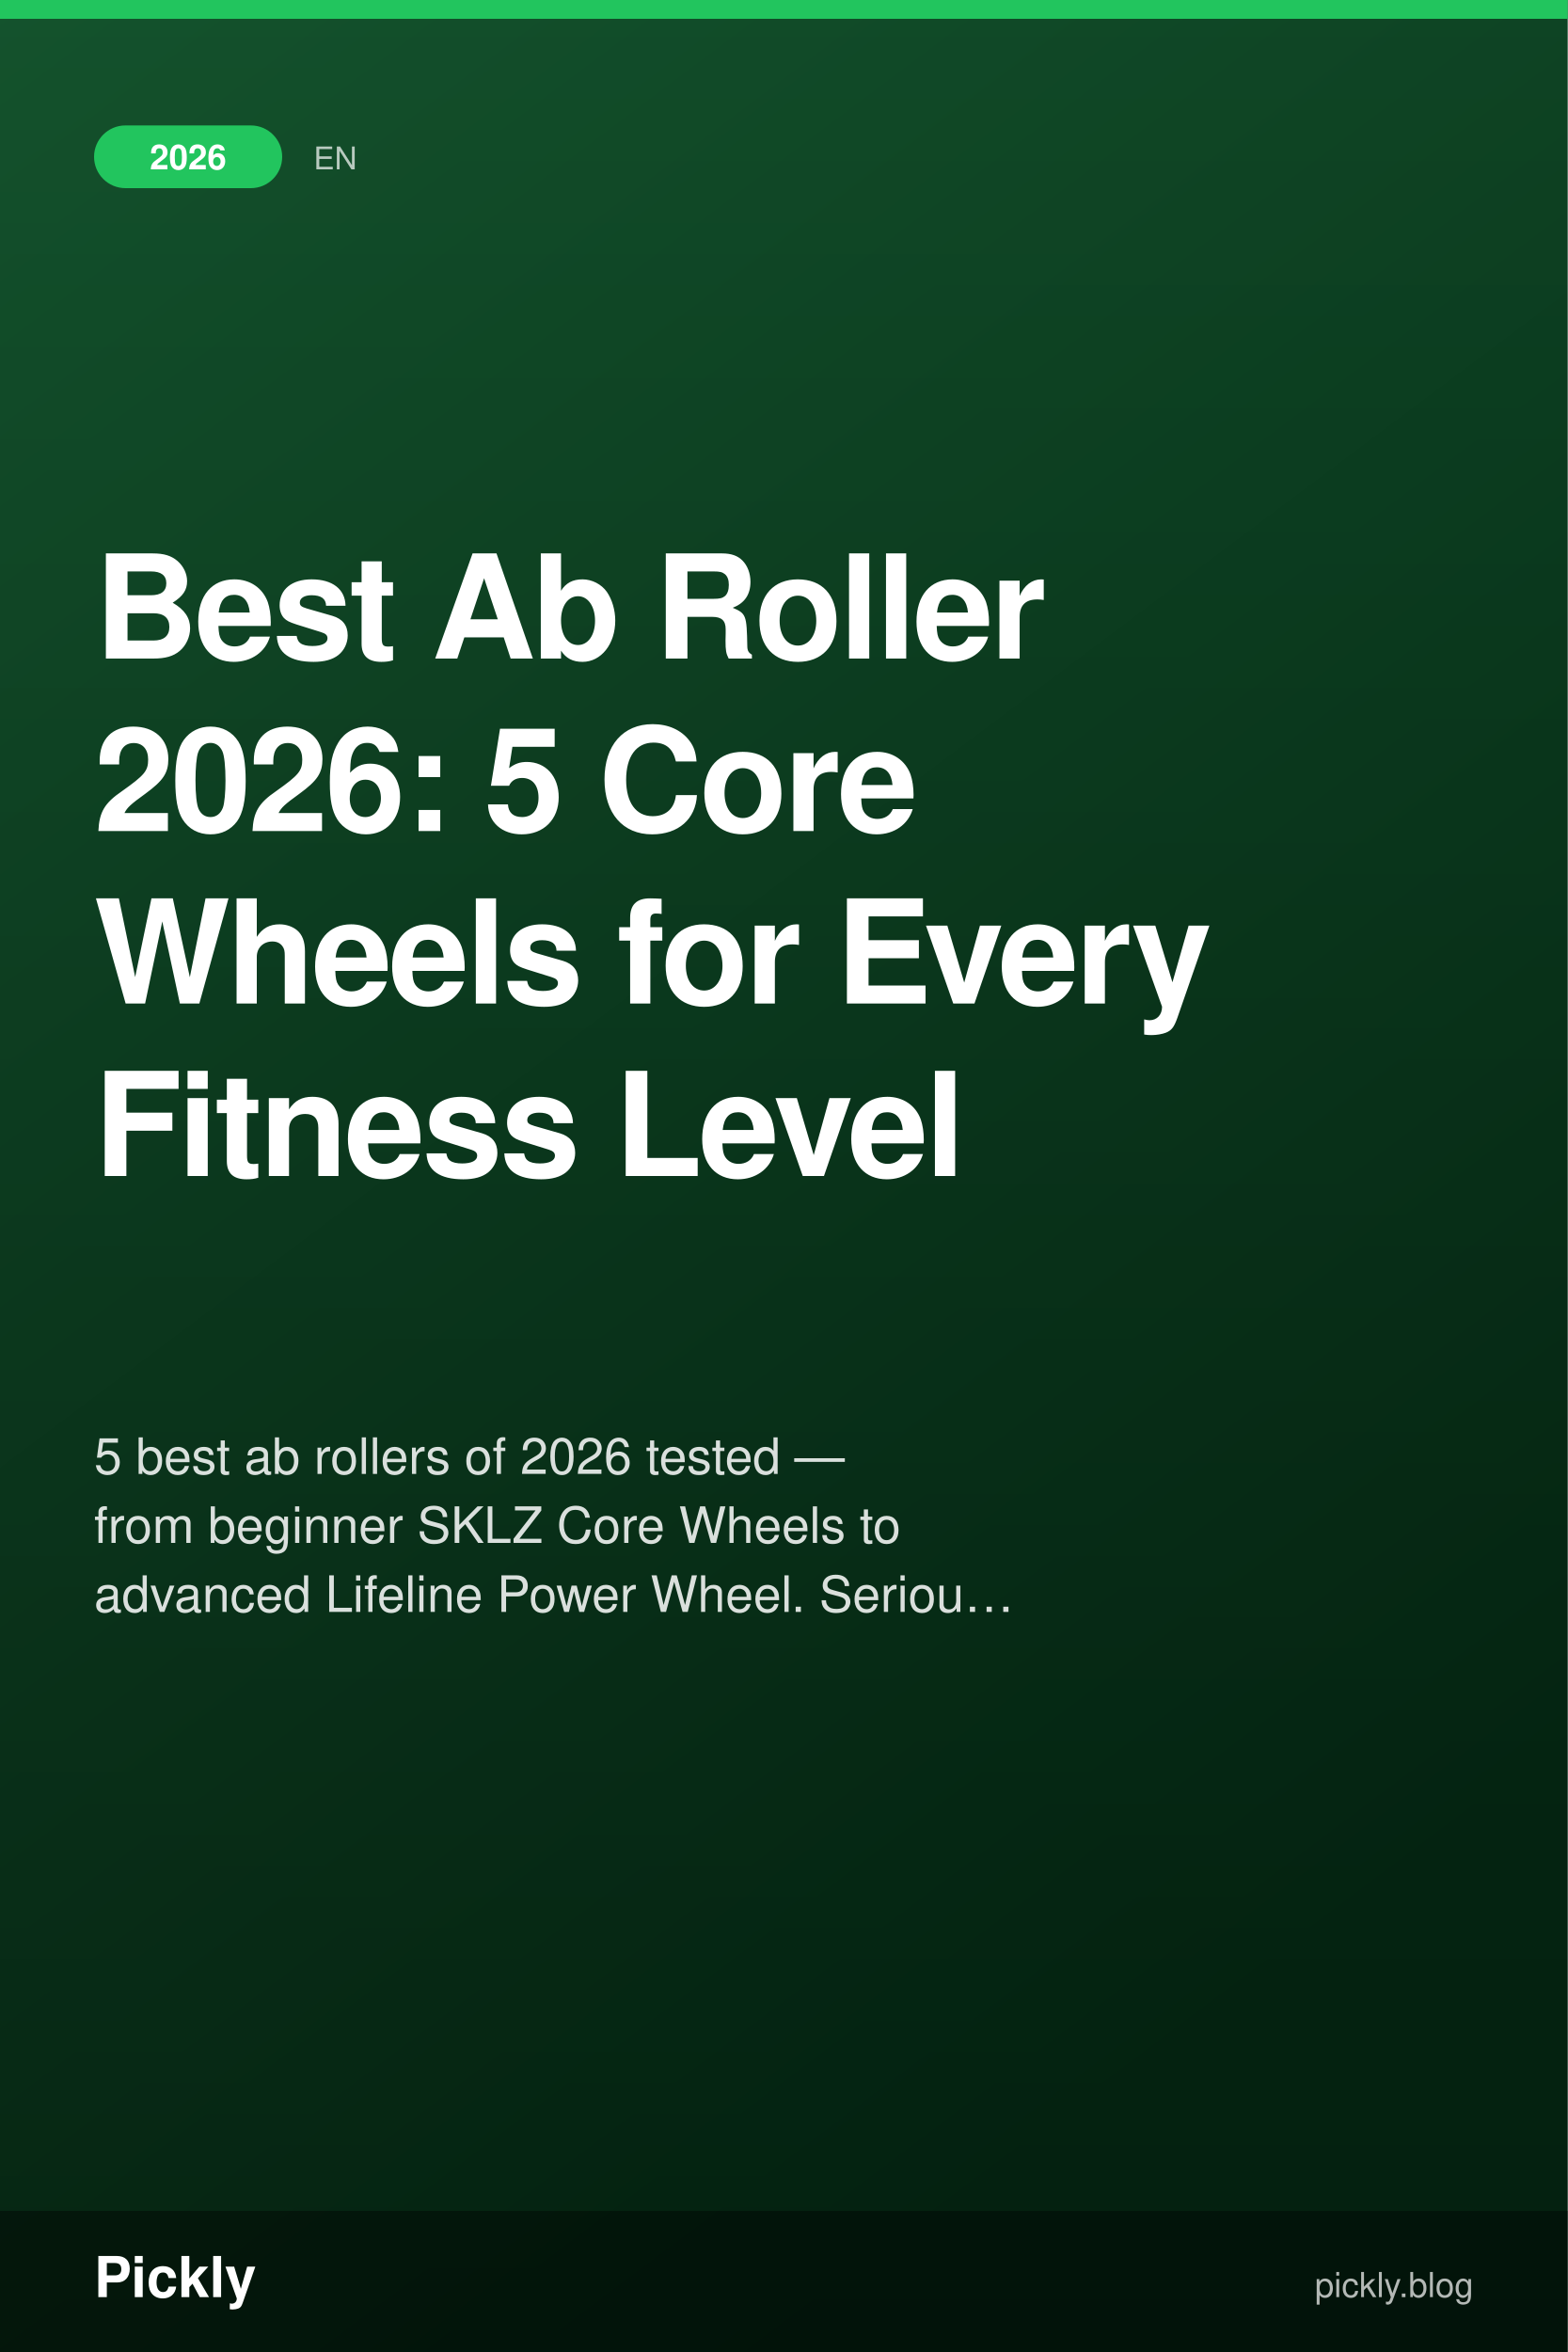
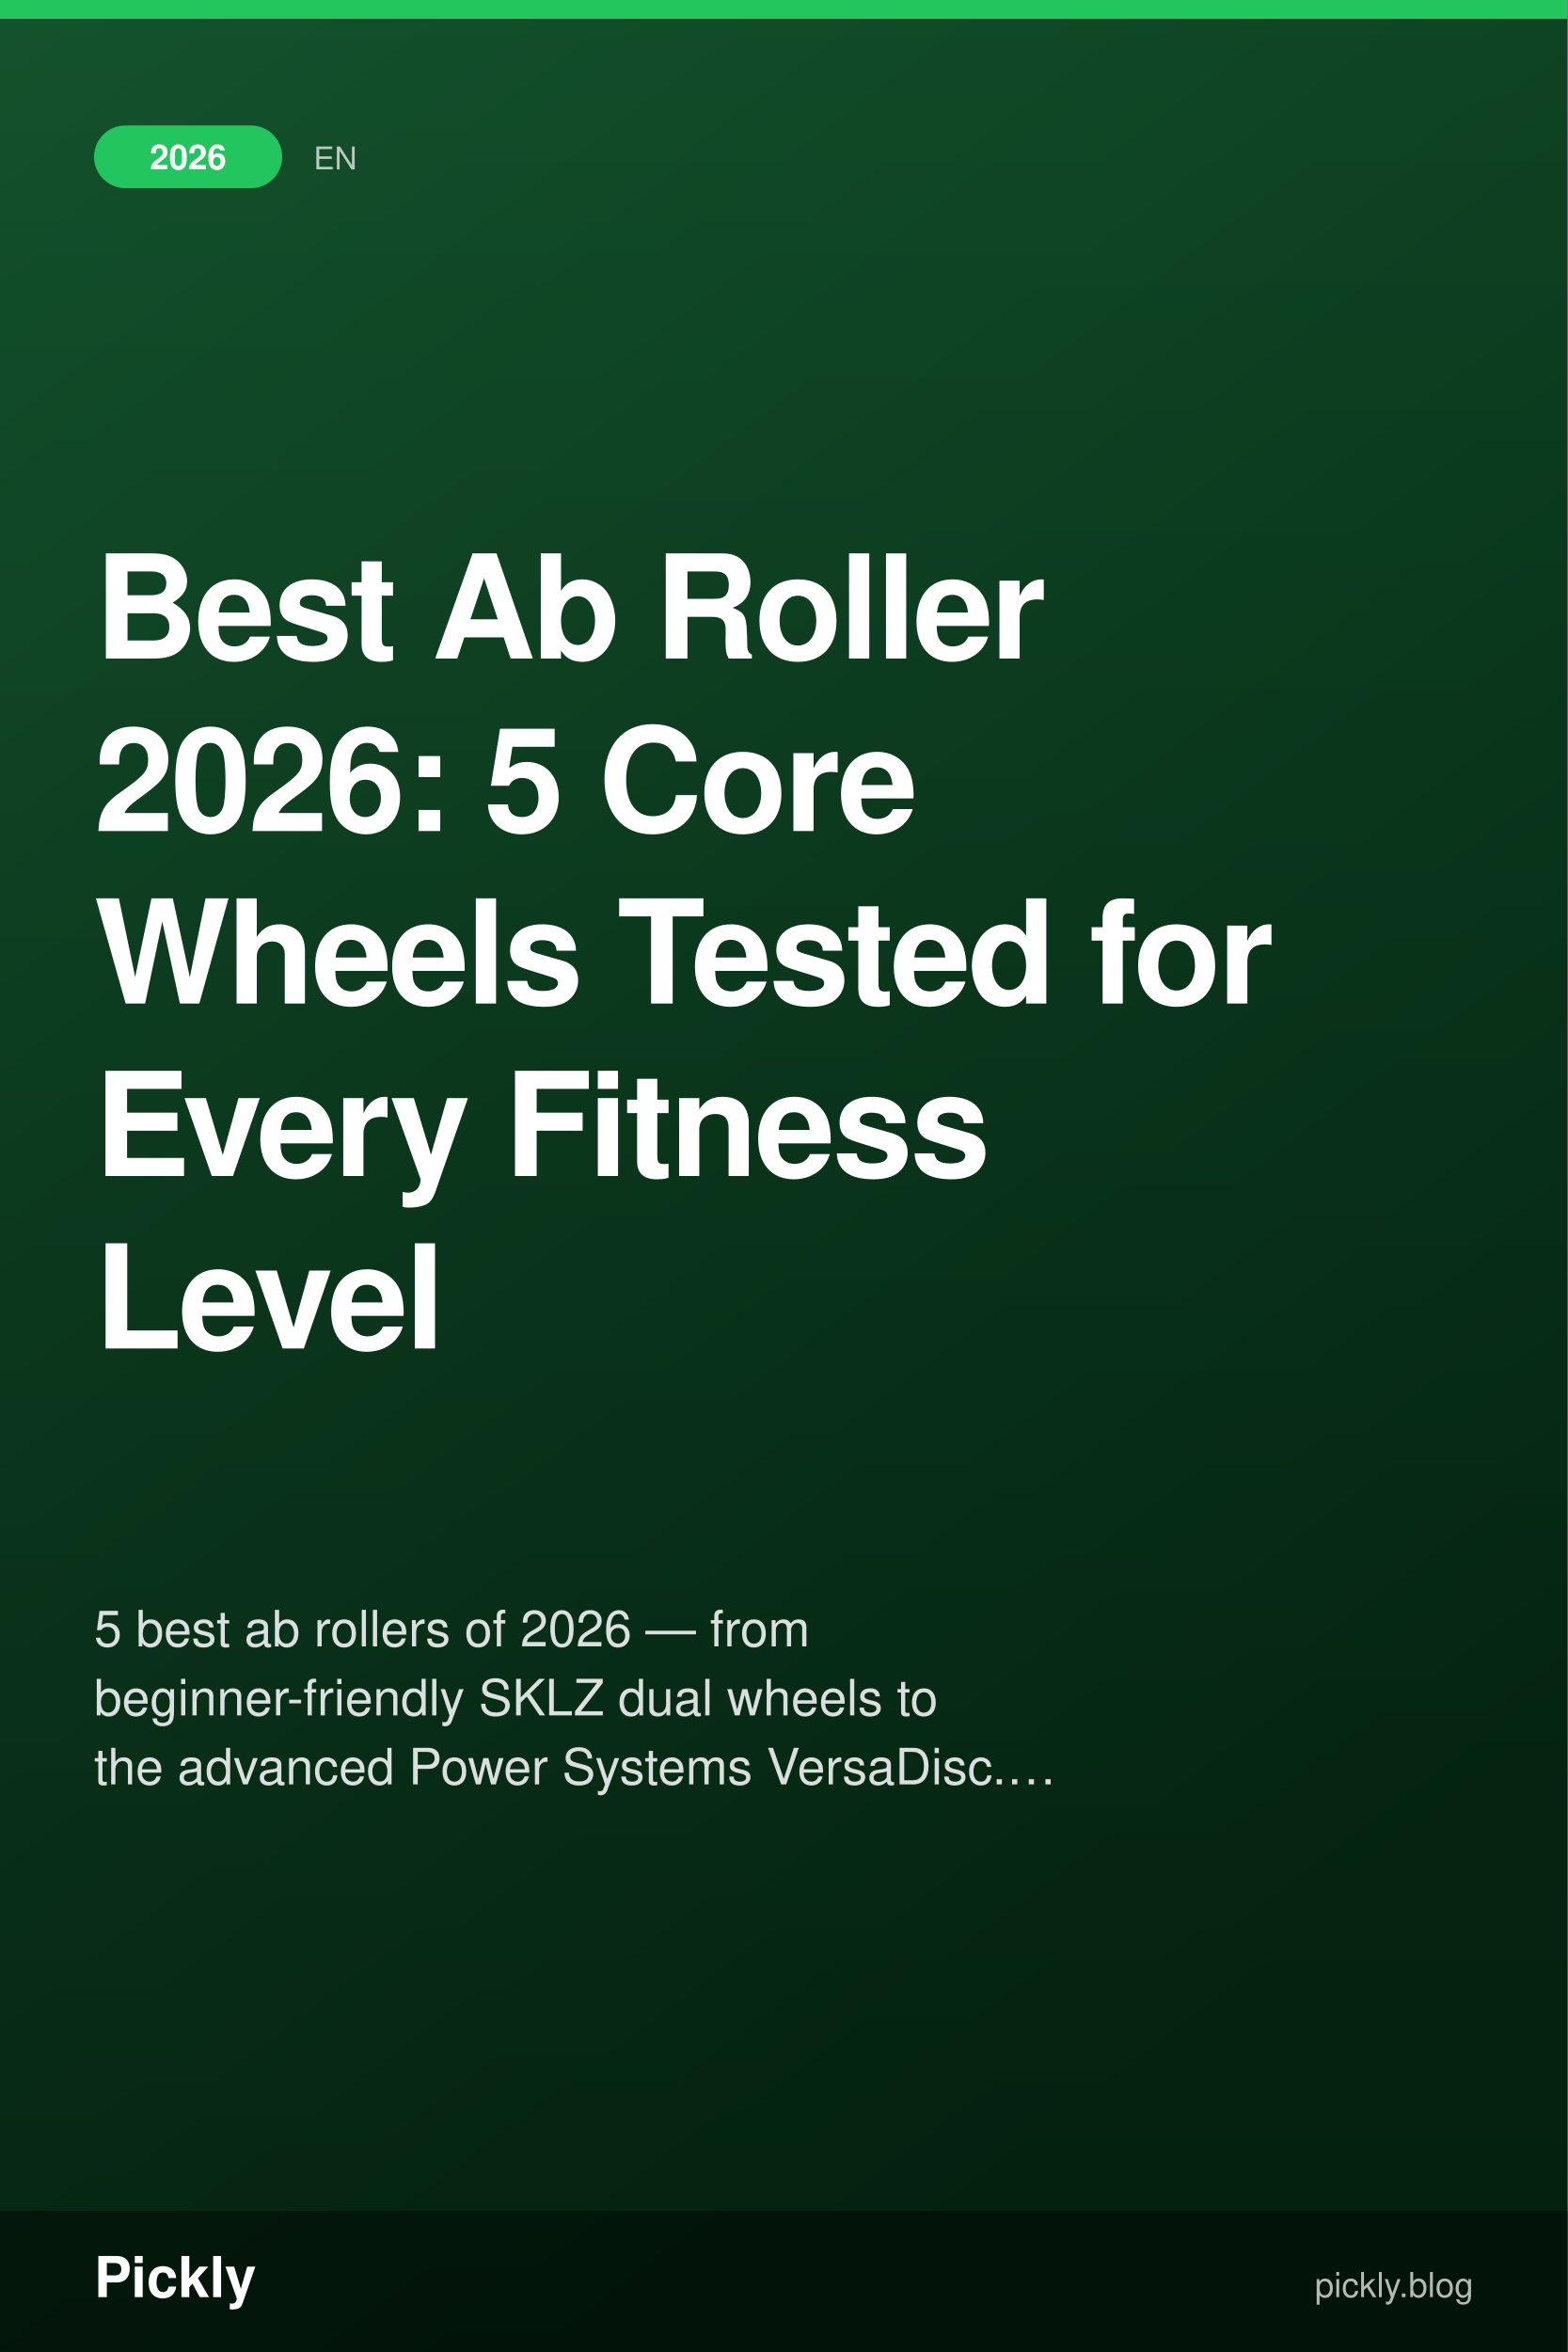
<svg xmlns="http://www.w3.org/2000/svg" width="1000" height="1500" viewBox="0 0 1000 1500">
  <defs>
    <linearGradient id="bg" x1="0" y1="0" x2="0.5" y2="1">
      <stop offset="0" stop-color="#14532d" />
      <stop offset="1" stop-color="#052e16" />
    </linearGradient>
    <linearGradient id="overlay" x1="0" y1="0" x2="0" y2="1">
      <stop offset="0" stop-color="rgba(0,0,0,0)" />
      <stop offset="1" stop-color="rgba(0,0,0,0.3)" />
    </linearGradient>
  </defs>
  <rect width="1000" height="1500" fill="url(#bg)" />
  <rect width="1000" height="1500" fill="url(#overlay)" />
  <rect x="0" y="0" width="1000" height="12" fill="#22c55e" />
  <rect x="60" y="80" width="120" height="40" rx="20" fill="#22c55e" />
  <text x="120" y="108" font-family="'Helvetica Neue', Helvetica, Arial, 'Hiragino Sans GB', 'Hiragino Sans', 'PingFang SC', 'PingFang TC', 'Apple SD Gothic Neo', 'Kohinoor Devanagari', 'Devanagari Sangam MN', 'Geeza Pro', 'SF Arabic', Thonburi, 'Sukhumvit Set', 'Arial Unicode MS', sans-serif" font-size="22" fill="#ffffff" font-weight="700" text-anchor="middle">2026</text>
  <text x="200" y="108" font-family="'Helvetica Neue', Helvetica, Arial, 'Hiragino Sans GB', 'Hiragino Sans', 'PingFang SC', 'PingFang TC', 'Apple SD Gothic Neo', 'Kohinoor Devanagari', 'Devanagari Sangam MN', 'Geeza Pro', 'SF Arabic', Thonburi, 'Sukhumvit Set', 'Arial Unicode MS', sans-serif" font-size="20" fill="rgba(255,255,255,0.7)" font-weight="500">EN</text>
  <text x="60" y="420" font-family="'Helvetica Neue', Helvetica, Arial, 'Hiragino Sans GB', 'Hiragino Sans', 'PingFang SC', 'PingFang TC', 'Apple SD Gothic Neo', 'Kohinoor Devanagari', 'Devanagari Sangam MN', 'Geeza Pro', 'SF Arabic', Thonburi, 'Sukhumvit Set', 'Arial Unicode MS', sans-serif" font-size="92" fill="#ffffff" font-weight="900" letter-spacing="-2" text-anchor="start">Best Ab Roller</text>
  <text x="60" y="530" font-family="'Helvetica Neue', Helvetica, Arial, 'Hiragino Sans GB', 'Hiragino Sans', 'PingFang SC', 'PingFang TC', 'Apple SD Gothic Neo', 'Kohinoor Devanagari', 'Devanagari Sangam MN', 'Geeza Pro', 'SF Arabic', Thonburi, 'Sukhumvit Set', 'Arial Unicode MS', sans-serif" font-size="92" fill="#ffffff" font-weight="900" letter-spacing="-2" text-anchor="start">2026: 5 Core</text>
-   <text x="60" y="640" font-family="'Helvetica Neue', Helvetica, Arial, 'Hiragino Sans GB', 'Hiragino Sans', 'PingFang SC', 'PingFang TC', 'Apple SD Gothic Neo', 'Kohinoor Devanagari', 'Devanagari Sangam MN', 'Geeza Pro', 'SF Arabic', Thonburi, 'Sukhumvit Set', 'Arial Unicode MS', sans-serif" font-size="92" fill="#ffffff" font-weight="900" letter-spacing="-2" text-anchor="start">Wheels for Every</text>
-   <text x="60" y="750" font-family="'Helvetica Neue', Helvetica, Arial, 'Hiragino Sans GB', 'Hiragino Sans', 'PingFang SC', 'PingFang TC', 'Apple SD Gothic Neo', 'Kohinoor Devanagari', 'Devanagari Sangam MN', 'Geeza Pro', 'SF Arabic', Thonburi, 'Sukhumvit Set', 'Arial Unicode MS', sans-serif" font-size="92" fill="#ffffff" font-weight="900" letter-spacing="-2" text-anchor="start">Fitness Level</text>
-   <text x="60" y="940" font-family="'Helvetica Neue', Helvetica, Arial, 'Hiragino Sans GB', 'Hiragino Sans', 'PingFang SC', 'PingFang TC', 'Apple SD Gothic Neo', 'Kohinoor Devanagari', 'Devanagari Sangam MN', 'Geeza Pro', 'SF Arabic', Thonburi, 'Sukhumvit Set', 'Arial Unicode MS', sans-serif" font-size="32" fill="rgba(255,255,255,0.85)" font-weight="400" text-anchor="start">5 best ab rollers of 2026 tested —</text>
-   <text x="60" y="984" font-family="'Helvetica Neue', Helvetica, Arial, 'Hiragino Sans GB', 'Hiragino Sans', 'PingFang SC', 'PingFang TC', 'Apple SD Gothic Neo', 'Kohinoor Devanagari', 'Devanagari Sangam MN', 'Geeza Pro', 'SF Arabic', Thonburi, 'Sukhumvit Set', 'Arial Unicode MS', sans-serif" font-size="32" fill="rgba(255,255,255,0.85)" font-weight="400" text-anchor="start">from beginner SKLZ Core Wheels to</text>
-   <text x="60" y="1028" font-family="'Helvetica Neue', Helvetica, Arial, 'Hiragino Sans GB', 'Hiragino Sans', 'PingFang SC', 'PingFang TC', 'Apple SD Gothic Neo', 'Kohinoor Devanagari', 'Devanagari Sangam MN', 'Geeza Pro', 'SF Arabic', Thonburi, 'Sukhumvit Set', 'Arial Unicode MS', sans-serif" font-size="32" fill="rgba(255,255,255,0.85)" font-weight="400" text-anchor="start">advanced Lifeline Power Wheel. Seriou…</text>
+   <text x="60" y="640" font-family="'Helvetica Neue', Helvetica, Arial, 'Hiragino Sans GB', 'Hiragino Sans', 'PingFang SC', 'PingFang TC', 'Apple SD Gothic Neo', 'Kohinoor Devanagari', 'Devanagari Sangam MN', 'Geeza Pro', 'SF Arabic', Thonburi, 'Sukhumvit Set', 'Arial Unicode MS', sans-serif" font-size="92" fill="#ffffff" font-weight="900" letter-spacing="-2" text-anchor="start">Wheels Tested for</text>
+   <text x="60" y="750" font-family="'Helvetica Neue', Helvetica, Arial, 'Hiragino Sans GB', 'Hiragino Sans', 'PingFang SC', 'PingFang TC', 'Apple SD Gothic Neo', 'Kohinoor Devanagari', 'Devanagari Sangam MN', 'Geeza Pro', 'SF Arabic', Thonburi, 'Sukhumvit Set', 'Arial Unicode MS', sans-serif" font-size="92" fill="#ffffff" font-weight="900" letter-spacing="-2" text-anchor="start">Every Fitness</text>
+   <text x="60" y="860" font-family="'Helvetica Neue', Helvetica, Arial, 'Hiragino Sans GB', 'Hiragino Sans', 'PingFang SC', 'PingFang TC', 'Apple SD Gothic Neo', 'Kohinoor Devanagari', 'Devanagari Sangam MN', 'Geeza Pro', 'SF Arabic', Thonburi, 'Sukhumvit Set', 'Arial Unicode MS', sans-serif" font-size="92" fill="#ffffff" font-weight="900" letter-spacing="-2" text-anchor="start">Level</text>
+   <text x="60" y="1050" font-family="'Helvetica Neue', Helvetica, Arial, 'Hiragino Sans GB', 'Hiragino Sans', 'PingFang SC', 'PingFang TC', 'Apple SD Gothic Neo', 'Kohinoor Devanagari', 'Devanagari Sangam MN', 'Geeza Pro', 'SF Arabic', Thonburi, 'Sukhumvit Set', 'Arial Unicode MS', sans-serif" font-size="32" fill="rgba(255,255,255,0.85)" font-weight="400" text-anchor="start">5 best ab rollers of 2026 — from</text>
+   <text x="60" y="1094" font-family="'Helvetica Neue', Helvetica, Arial, 'Hiragino Sans GB', 'Hiragino Sans', 'PingFang SC', 'PingFang TC', 'Apple SD Gothic Neo', 'Kohinoor Devanagari', 'Devanagari Sangam MN', 'Geeza Pro', 'SF Arabic', Thonburi, 'Sukhumvit Set', 'Arial Unicode MS', sans-serif" font-size="32" fill="rgba(255,255,255,0.85)" font-weight="400" text-anchor="start">beginner-friendly SKLZ dual wheels to</text>
+   <text x="60" y="1138" font-family="'Helvetica Neue', Helvetica, Arial, 'Hiragino Sans GB', 'Hiragino Sans', 'PingFang SC', 'PingFang TC', 'Apple SD Gothic Neo', 'Kohinoor Devanagari', 'Devanagari Sangam MN', 'Geeza Pro', 'SF Arabic', Thonburi, 'Sukhumvit Set', 'Arial Unicode MS', sans-serif" font-size="32" fill="rgba(255,255,255,0.85)" font-weight="400" text-anchor="start">the advanced Power Systems VersaDisc.…</text>
  <rect x="0" y="1410" width="1000" height="90" fill="rgba(0,0,0,0.4)" />
  <text x="60" y="1465" font-family="'Helvetica Neue', Helvetica, Arial, 'Hiragino Sans GB', 'Hiragino Sans', 'PingFang SC', 'PingFang TC', 'Apple SD Gothic Neo', 'Kohinoor Devanagari', 'Devanagari Sangam MN', 'Geeza Pro', 'SF Arabic', Thonburi, 'Sukhumvit Set', 'Arial Unicode MS', sans-serif" font-size="36" fill="#ffffff" font-weight="800">Pickly</text>
  <text x="940" y="1465" font-family="'Helvetica Neue', Helvetica, Arial, 'Hiragino Sans GB', 'Hiragino Sans', 'PingFang SC', 'PingFang TC', 'Apple SD Gothic Neo', 'Kohinoor Devanagari', 'Devanagari Sangam MN', 'Geeza Pro', 'SF Arabic', Thonburi, 'Sukhumvit Set', 'Arial Unicode MS', sans-serif" font-size="22" fill="rgba(255,255,255,0.7)" font-weight="500" text-anchor="end">pickly.blog</text>
</svg>
